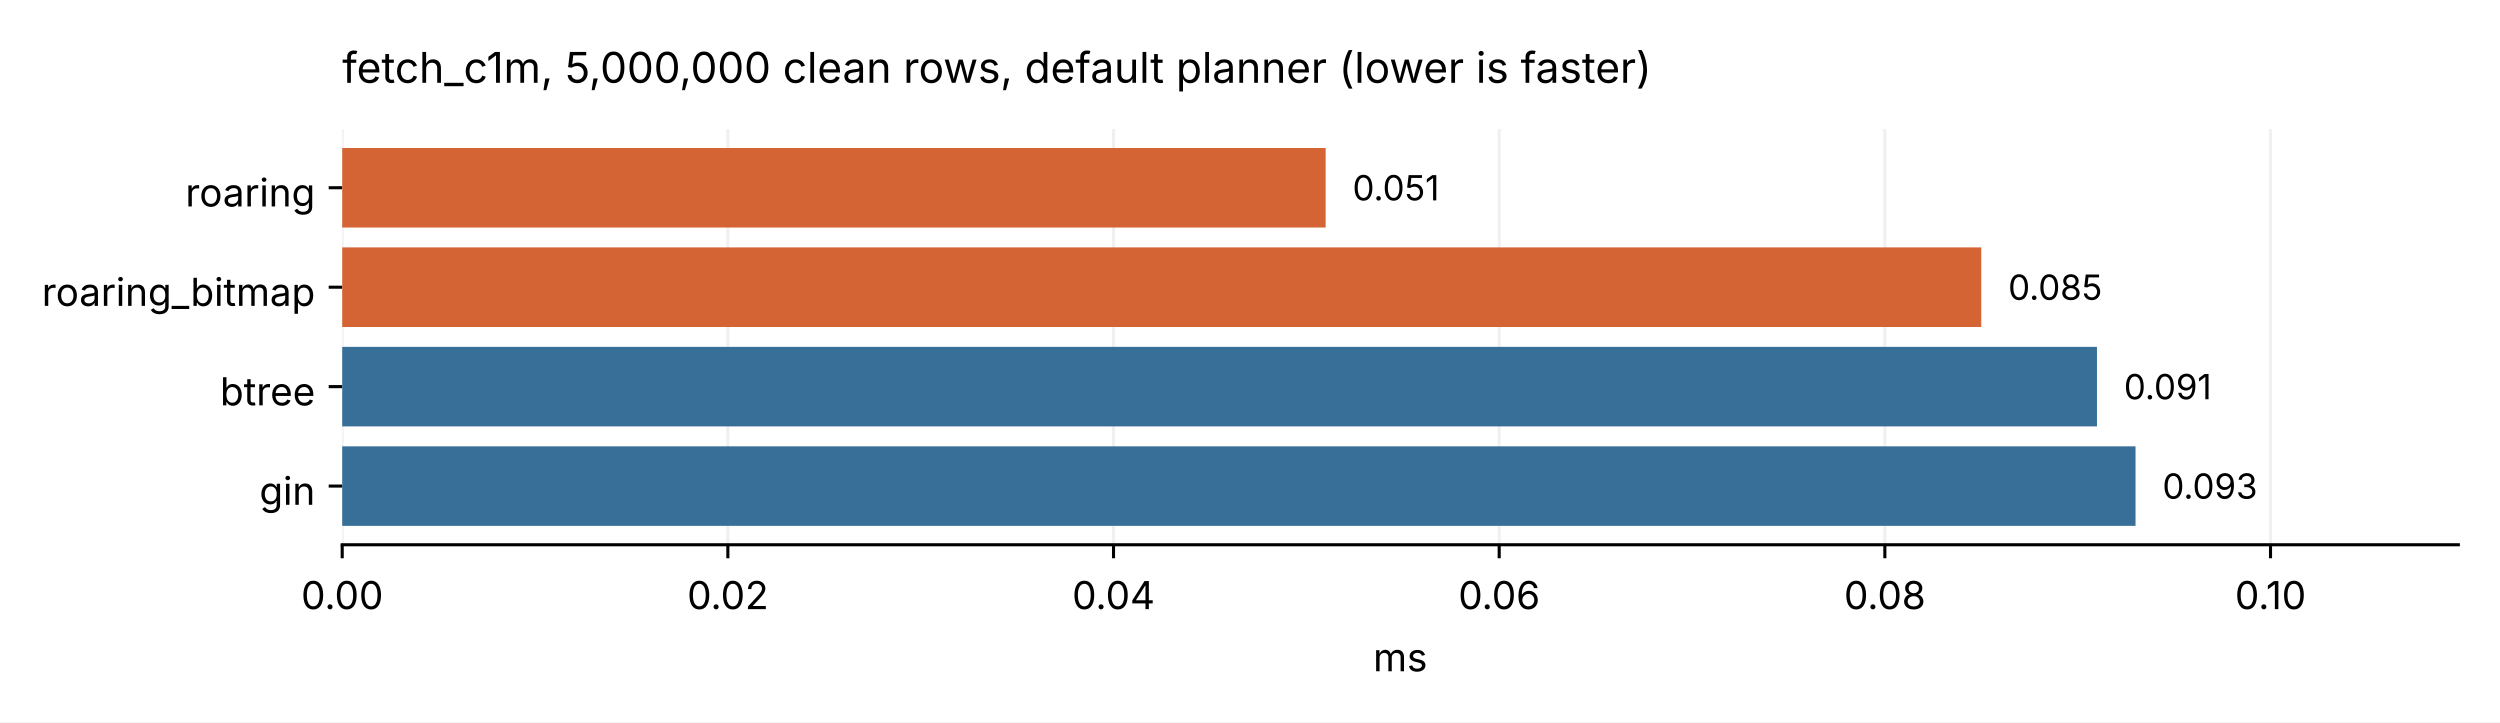
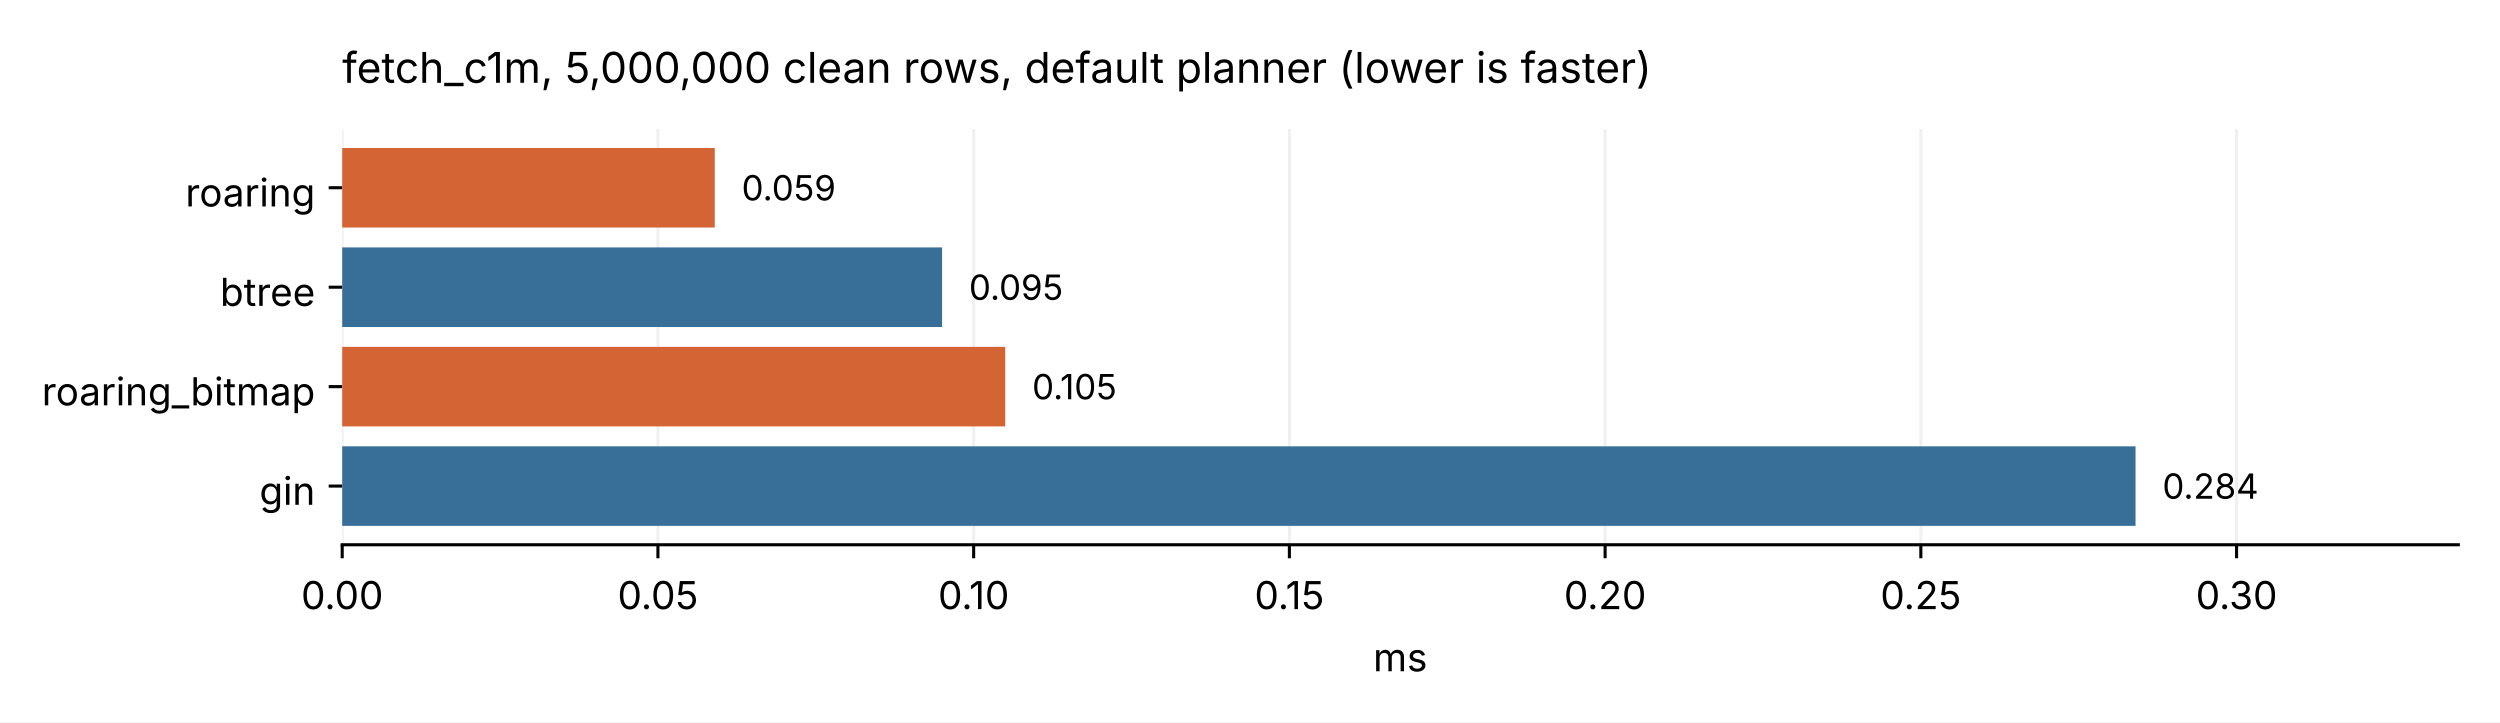
<svg xmlns="http://www.w3.org/2000/svg" xmlns:xlink="http://www.w3.org/1999/xlink" width="648pt" height="187.2pt" viewBox="0 0 648 187.2" version="1.1">
  <defs>
    <style type="text/css">*{stroke-linejoin: round; stroke-linecap: butt}</style>
  </defs>
  <g id="figure_1">
    <g id="patch_1">
      <path d="M 0 187.2  L 648 187.2  L 648 0  L 0 0  z " style="fill: #ffffff" />
    </g>
    <g id="axes_1">
      <g id="patch_2">
        <path d="M 88.698 141.201  L 637.2 141.201  L 637.2 33.456  L 88.698 33.456  z " style="fill: #ffffff" />
      </g>
      <g id="matplotlib.axis_1">
        <g id="xtick_1">
          <g id="line2d_1">
            <path d="M 88.698 141.201  L 88.698 33.456  " clip-path="url(#p76e254c74f)" style="fill: none; stroke: #b0b0b0; stroke-opacity: 0.18; stroke-width: 0.8; stroke-linecap: square" />
          </g>
          <g id="line2d_2">
            <defs>
              <path id="ma1e09246f1" d="M 0 0  L 0 3.5  " style="stroke: #000000; stroke-width: 0.8" />
            </defs>
            <g>
              <use xlink:href="#ma1e09246f1" x="88.698" y="141.201" style="stroke: #000000; stroke-width: 0.8" />
            </g>
          </g>
          <g id="text_1">
            <text style="font-size: 10px; font-family: 'Inter', 'DejaVu Sans', 'Bitstream Vera Sans', 'Computer Modern Sans Serif', 'Lucida Grande', 'Verdana', 'Geneva', 'Lucid', 'Arial', 'Helvetica', 'Avant Garde', sans-serif; text-anchor: middle" x="88.698" y="157.888" transform="rotate(-0 88.6975 157.8883)">0.00</text>
          </g>
        </g>
        <g id="xtick_2">
          <g id="line2d_3">
-             <path d="M 188.662 141.201  L 188.662 33.456  " clip-path="url(#p76e254c74f)" style="fill: none; stroke: #b0b0b0; stroke-opacity: 0.18; stroke-width: 0.8; stroke-linecap: square" />
+             <path d="M 170.534 141.201  L 170.534 33.456  " clip-path="url(#p76e254c74f)" style="fill: none; stroke: #b0b0b0; stroke-opacity: 0.18; stroke-width: 0.8; stroke-linecap: square" />
          </g>
          <g id="line2d_4">
            <g>
-               <use xlink:href="#ma1e09246f1" x="188.662" y="141.201" style="stroke: #000000; stroke-width: 0.8" />
+               <use xlink:href="#ma1e09246f1" x="170.534" y="141.201" style="stroke: #000000; stroke-width: 0.8" />
            </g>
          </g>
          <g id="text_2">
-             <text style="font-size: 10px; font-family: 'Inter', 'DejaVu Sans', 'Bitstream Vera Sans', 'Computer Modern Sans Serif', 'Lucida Grande', 'Verdana', 'Geneva', 'Lucid', 'Arial', 'Helvetica', 'Avant Garde', sans-serif; text-anchor: middle" x="188.662" y="157.888" transform="rotate(-0 188.6615 157.8883)">0.02</text>
+             <text style="font-size: 10px; font-family: 'Inter', 'DejaVu Sans', 'Bitstream Vera Sans', 'Computer Modern Sans Serif', 'Lucida Grande', 'Verdana', 'Geneva', 'Lucid', 'Arial', 'Helvetica', 'Avant Garde', sans-serif; text-anchor: middle" x="170.534" y="157.888" transform="rotate(-0 170.5342 157.8883)">0.05</text>
          </g>
        </g>
        <g id="xtick_3">
          <g id="line2d_5">
-             <path d="M 288.626 141.201  L 288.626 33.456  " clip-path="url(#p76e254c74f)" style="fill: none; stroke: #b0b0b0; stroke-opacity: 0.18; stroke-width: 0.8; stroke-linecap: square" />
+             <path d="M 252.371 141.201  L 252.371 33.456  " clip-path="url(#p76e254c74f)" style="fill: none; stroke: #b0b0b0; stroke-opacity: 0.18; stroke-width: 0.8; stroke-linecap: square" />
          </g>
          <g id="line2d_6">
            <g>
-               <use xlink:href="#ma1e09246f1" x="288.626" y="141.201" style="stroke: #000000; stroke-width: 0.8" />
+               <use xlink:href="#ma1e09246f1" x="252.371" y="141.201" style="stroke: #000000; stroke-width: 0.8" />
            </g>
          </g>
          <g id="text_3">
-             <text style="font-size: 10px; font-family: 'Inter', 'DejaVu Sans', 'Bitstream Vera Sans', 'Computer Modern Sans Serif', 'Lucida Grande', 'Verdana', 'Geneva', 'Lucid', 'Arial', 'Helvetica', 'Avant Garde', sans-serif; text-anchor: middle" x="288.626" y="157.888" transform="rotate(-0 288.6255 157.8883)">0.04</text>
+             <text style="font-size: 10px; font-family: 'Inter', 'DejaVu Sans', 'Bitstream Vera Sans', 'Computer Modern Sans Serif', 'Lucida Grande', 'Verdana', 'Geneva', 'Lucid', 'Arial', 'Helvetica', 'Avant Garde', sans-serif; text-anchor: middle" x="252.371" y="157.888" transform="rotate(-0 252.371 157.8883)">0.10</text>
          </g>
        </g>
        <g id="xtick_4">
          <g id="line2d_7">
-             <path d="M 388.59 141.201  L 388.59 33.456  " clip-path="url(#p76e254c74f)" style="fill: none; stroke: #b0b0b0; stroke-opacity: 0.18; stroke-width: 0.8; stroke-linecap: square" />
+             <path d="M 334.208 141.201  L 334.208 33.456  " clip-path="url(#p76e254c74f)" style="fill: none; stroke: #b0b0b0; stroke-opacity: 0.18; stroke-width: 0.8; stroke-linecap: square" />
          </g>
          <g id="line2d_8">
            <g>
-               <use xlink:href="#ma1e09246f1" x="388.59" y="141.201" style="stroke: #000000; stroke-width: 0.8" />
+               <use xlink:href="#ma1e09246f1" x="334.208" y="141.201" style="stroke: #000000; stroke-width: 0.8" />
            </g>
          </g>
          <g id="text_4">
-             <text style="font-size: 10px; font-family: 'Inter', 'DejaVu Sans', 'Bitstream Vera Sans', 'Computer Modern Sans Serif', 'Lucida Grande', 'Verdana', 'Geneva', 'Lucid', 'Arial', 'Helvetica', 'Avant Garde', sans-serif; text-anchor: middle" x="388.59" y="157.888" transform="rotate(-0 388.5895 157.8883)">0.06</text>
+             <text style="font-size: 10px; font-family: 'Inter', 'DejaVu Sans', 'Bitstream Vera Sans', 'Computer Modern Sans Serif', 'Lucida Grande', 'Verdana', 'Geneva', 'Lucid', 'Arial', 'Helvetica', 'Avant Garde', sans-serif; text-anchor: middle" x="334.208" y="157.888" transform="rotate(-0 334.2077 157.8883)">0.15</text>
          </g>
        </g>
        <g id="xtick_5">
          <g id="line2d_9">
-             <path d="M 488.554 141.201  L 488.554 33.456  " clip-path="url(#p76e254c74f)" style="fill: none; stroke: #b0b0b0; stroke-opacity: 0.18; stroke-width: 0.8; stroke-linecap: square" />
+             <path d="M 416.044 141.201  L 416.044 33.456  " clip-path="url(#p76e254c74f)" style="fill: none; stroke: #b0b0b0; stroke-opacity: 0.18; stroke-width: 0.8; stroke-linecap: square" />
          </g>
          <g id="line2d_10">
            <g>
-               <use xlink:href="#ma1e09246f1" x="488.554" y="141.201" style="stroke: #000000; stroke-width: 0.8" />
+               <use xlink:href="#ma1e09246f1" x="416.044" y="141.201" style="stroke: #000000; stroke-width: 0.8" />
            </g>
          </g>
          <g id="text_5">
-             <text style="font-size: 10px; font-family: 'Inter', 'DejaVu Sans', 'Bitstream Vera Sans', 'Computer Modern Sans Serif', 'Lucida Grande', 'Verdana', 'Geneva', 'Lucid', 'Arial', 'Helvetica', 'Avant Garde', sans-serif; text-anchor: middle" x="488.554" y="157.888" transform="rotate(-0 488.5535 157.8883)">0.08</text>
+             <text style="font-size: 10px; font-family: 'Inter', 'DejaVu Sans', 'Bitstream Vera Sans', 'Computer Modern Sans Serif', 'Lucida Grande', 'Verdana', 'Geneva', 'Lucid', 'Arial', 'Helvetica', 'Avant Garde', sans-serif; text-anchor: middle" x="416.044" y="157.888" transform="rotate(-0 416.0444 157.8883)">0.20</text>
          </g>
        </g>
        <g id="xtick_6">
          <g id="line2d_11">
-             <path d="M 588.518 141.201  L 588.518 33.456  " clip-path="url(#p76e254c74f)" style="fill: none; stroke: #b0b0b0; stroke-opacity: 0.18; stroke-width: 0.8; stroke-linecap: square" />
+             <path d="M 497.881 141.201  L 497.881 33.456  " clip-path="url(#p76e254c74f)" style="fill: none; stroke: #b0b0b0; stroke-opacity: 0.18; stroke-width: 0.8; stroke-linecap: square" />
          </g>
          <g id="line2d_12">
            <g>
-               <use xlink:href="#ma1e09246f1" x="588.518" y="141.201" style="stroke: #000000; stroke-width: 0.8" />
+               <use xlink:href="#ma1e09246f1" x="497.881" y="141.201" style="stroke: #000000; stroke-width: 0.8" />
            </g>
          </g>
          <g id="text_6">
-             <text style="font-size: 10px; font-family: 'Inter', 'DejaVu Sans', 'Bitstream Vera Sans', 'Computer Modern Sans Serif', 'Lucida Grande', 'Verdana', 'Geneva', 'Lucid', 'Arial', 'Helvetica', 'Avant Garde', sans-serif; text-anchor: middle" x="588.518" y="157.888" transform="rotate(-0 588.5175 157.8883)">0.10</text>
+             <text style="font-size: 10px; font-family: 'Inter', 'DejaVu Sans', 'Bitstream Vera Sans', 'Computer Modern Sans Serif', 'Lucida Grande', 'Verdana', 'Geneva', 'Lucid', 'Arial', 'Helvetica', 'Avant Garde', sans-serif; text-anchor: middle" x="497.881" y="157.888" transform="rotate(-0 497.8812 157.8883)">0.25</text>
          </g>
        </g>
-         <g id="text_7">
+         <g id="xtick_7">
+           <g id="line2d_13">
+             <path d="M 579.718 141.201  L 579.718 33.456  " clip-path="url(#p76e254c74f)" style="fill: none; stroke: #b0b0b0; stroke-opacity: 0.18; stroke-width: 0.8; stroke-linecap: square" />
+           </g>
+           <g id="line2d_14">
+             <g>
+               <use xlink:href="#ma1e09246f1" x="579.718" y="141.201" style="stroke: #000000; stroke-width: 0.8" />
+             </g>
+           </g>
+           <g id="text_7">
+             <text style="font-size: 10px; font-family: 'Inter', 'DejaVu Sans', 'Bitstream Vera Sans', 'Computer Modern Sans Serif', 'Lucida Grande', 'Verdana', 'Geneva', 'Lucid', 'Arial', 'Helvetica', 'Avant Garde', sans-serif; text-anchor: middle" x="579.718" y="157.888" transform="rotate(-0 579.7179 157.8883)">0.30</text>
+           </g>
+         </g>
+         <g id="text_8">
          <text style="font-size: 10px; font-family: 'Inter', 'DejaVu Sans', 'Bitstream Vera Sans', 'Computer Modern Sans Serif', 'Lucida Grande', 'Verdana', 'Geneva', 'Lucid', 'Arial', 'Helvetica', 'Avant Garde', sans-serif; text-anchor: middle" x="362.949" y="173.988" transform="rotate(-0 362.9488 173.9879)">ms</text>
        </g>
      </g>
      <g id="matplotlib.axis_2">
        <g id="ytick_1">
-           <g id="line2d_13">
+           <g id="line2d_15">
            <defs>
              <path id="m87c05bf761" d="M 0 0  L -3.5 0  " style="stroke: #000000; stroke-width: 0.8" />
            </defs>
            <g>
              <use xlink:href="#m87c05bf761" x="88.698" y="48.664" style="stroke: #000000; stroke-width: 0.8" />
            </g>
          </g>
-           <g id="text_8">
+           <g id="text_9">
            <text style="font-size: 10px; font-family: 'Inter', 'DejaVu Sans', 'Bitstream Vera Sans', 'Computer Modern Sans Serif', 'Lucida Grande', 'Verdana', 'Geneva', 'Lucid', 'Arial', 'Helvetica', 'Avant Garde', sans-serif; text-anchor: end" x="81.698" y="53.508" transform="rotate(-0 81.6975 53.50796)">roaring</text>
          </g>
        </g>
        <g id="ytick_2">
-           <g id="line2d_14">
+           <g id="line2d_16">
            <g>
              <use xlink:href="#m87c05bf761" x="88.698" y="74.44" style="stroke: #000000; stroke-width: 0.8" />
            </g>
          </g>
-           <g id="text_9">
-             <text style="font-size: 10px; font-family: 'Inter', 'DejaVu Sans', 'Bitstream Vera Sans', 'Computer Modern Sans Serif', 'Lucida Grande', 'Verdana', 'Geneva', 'Lucid', 'Arial', 'Helvetica', 'Avant Garde', sans-serif; text-anchor: end" x="81.698" y="79.284" transform="rotate(-0 81.6975 79.28416)">roaring_bitmap</text>
+           <g id="text_10">
+             <text style="font-size: 10px; font-family: 'Inter', 'DejaVu Sans', 'Bitstream Vera Sans', 'Computer Modern Sans Serif', 'Lucida Grande', 'Verdana', 'Geneva', 'Lucid', 'Arial', 'Helvetica', 'Avant Garde', sans-serif; text-anchor: end" x="81.698" y="79.284" transform="rotate(-0 81.6975 79.28416)">btree</text>
          </g>
        </g>
        <g id="ytick_3">
-           <g id="line2d_15">
+           <g id="line2d_17">
            <g>
              <use xlink:href="#m87c05bf761" x="88.698" y="100.217" style="stroke: #000000; stroke-width: 0.8" />
            </g>
          </g>
-           <g id="text_10">
-             <text style="font-size: 10px; font-family: 'Inter', 'DejaVu Sans', 'Bitstream Vera Sans', 'Computer Modern Sans Serif', 'Lucida Grande', 'Verdana', 'Geneva', 'Lucid', 'Arial', 'Helvetica', 'Avant Garde', sans-serif; text-anchor: end" x="81.698" y="105.06" transform="rotate(-0 81.6975 105.0604)">btree</text>
+           <g id="text_11">
+             <text style="font-size: 10px; font-family: 'Inter', 'DejaVu Sans', 'Bitstream Vera Sans', 'Computer Modern Sans Serif', 'Lucida Grande', 'Verdana', 'Geneva', 'Lucid', 'Arial', 'Helvetica', 'Avant Garde', sans-serif; text-anchor: end" x="81.698" y="105.06" transform="rotate(-0 81.6975 105.0604)">roaring_bitmap</text>
          </g>
        </g>
        <g id="ytick_4">
-           <g id="line2d_16">
+           <g id="line2d_18">
            <g>
              <use xlink:href="#m87c05bf761" x="88.698" y="125.993" style="stroke: #000000; stroke-width: 0.8" />
            </g>
          </g>
-           <g id="text_11">
+           <g id="text_12">
            <text style="font-size: 10px; font-family: 'Inter', 'DejaVu Sans', 'Bitstream Vera Sans', 'Computer Modern Sans Serif', 'Lucida Grande', 'Verdana', 'Geneva', 'Lucid', 'Arial', 'Helvetica', 'Avant Garde', sans-serif; text-anchor: end" x="81.698" y="130.837" transform="rotate(-0 81.6975 130.8366)">gin</text>
          </g>
        </g>
      </g>
      <g id="patch_3">
-         <path d="M 88.698 38.354  L 343.606 38.354  L 343.606 58.975  L 88.698 58.975  z " clip-path="url(#p76e254c74f)" style="fill: #d56435" />
+         <path d="M 88.698 38.354  L 185.265 38.354  L 185.265 58.975  L 88.698 58.975  z " clip-path="url(#p76e254c74f)" style="fill: #d56435" />
      </g>
      <g id="patch_4">
-         <path d="M 88.698 64.13  L 513.545 64.13  L 513.545 84.751  L 88.698 84.751  z " clip-path="url(#p76e254c74f)" style="fill: #d56435" />
+         <path d="M 88.698 64.13  L 244.187 64.13  L 244.187 84.751  L 88.698 84.751  z " clip-path="url(#p76e254c74f)" style="fill: #376f98" />
      </g>
      <g id="patch_5">
-         <path d="M 88.698 89.906  L 543.534 89.906  L 543.534 110.527  L 88.698 110.527  z " clip-path="url(#p76e254c74f)" style="fill: #376f98" />
+         <path d="M 88.698 89.906  L 260.555 89.906  L 260.555 110.527  L 88.698 110.527  z " clip-path="url(#p76e254c74f)" style="fill: #d56435" />
      </g>
      <g id="patch_6">
        <path d="M 88.698 115.682  L 553.53 115.682  L 553.53 136.303  L 88.698 136.303  z " clip-path="url(#p76e254c74f)" style="fill: #376f98" />
      </g>
      <g id="patch_7">
        <path d="M 88.698 141.201  L 637.2 141.201  " style="fill: none; stroke: #000000; stroke-width: 0.8; stroke-linejoin: miter; stroke-linecap: square" />
      </g>
-       <g id="text_12">
-         <text style="font-size: 9px; font-family: 'Inter', 'DejaVu Sans', 'Bitstream Vera Sans', 'Computer Modern Sans Serif', 'Lucida Grande', 'Verdana', 'Geneva', 'Lucid', 'Arial', 'Helvetica', 'Avant Garde', sans-serif; text-anchor: start" x="350.578" y="51.938" transform="rotate(-0 350.5782 51.93814)">0.051</text>
-       </g>
      <g id="text_13">
-         <text style="font-size: 9px; font-family: 'Inter', 'DejaVu Sans', 'Bitstream Vera Sans', 'Computer Modern Sans Serif', 'Lucida Grande', 'Verdana', 'Geneva', 'Lucid', 'Arial', 'Helvetica', 'Avant Garde', sans-serif; text-anchor: start" x="520.517" y="77.714" transform="rotate(-0 520.517 77.71434)">0.085</text>
+         <text style="font-size: 9px; font-family: 'Inter', 'DejaVu Sans', 'Bitstream Vera Sans', 'Computer Modern Sans Serif', 'Lucida Grande', 'Verdana', 'Geneva', 'Lucid', 'Arial', 'Helvetica', 'Avant Garde', sans-serif; text-anchor: start" x="192.237" y="51.938" transform="rotate(-0 192.2373 51.93814)">0.059</text>
      </g>
      <g id="text_14">
-         <text style="font-size: 9px; font-family: 'Inter', 'DejaVu Sans', 'Bitstream Vera Sans', 'Computer Modern Sans Serif', 'Lucida Grande', 'Verdana', 'Geneva', 'Lucid', 'Arial', 'Helvetica', 'Avant Garde', sans-serif; text-anchor: start" x="550.506" y="103.491" transform="rotate(-0 550.5062 103.4905)">0.091</text>
+         <text style="font-size: 9px; font-family: 'Inter', 'DejaVu Sans', 'Bitstream Vera Sans', 'Computer Modern Sans Serif', 'Lucida Grande', 'Verdana', 'Geneva', 'Lucid', 'Arial', 'Helvetica', 'Avant Garde', sans-serif; text-anchor: start" x="251.16" y="77.714" transform="rotate(-0 251.1598 77.71434)">0.095</text>
      </g>
      <g id="text_15">
-         <text style="font-size: 9px; font-family: 'Inter', 'DejaVu Sans', 'Bitstream Vera Sans', 'Computer Modern Sans Serif', 'Lucida Grande', 'Verdana', 'Geneva', 'Lucid', 'Arial', 'Helvetica', 'Avant Garde', sans-serif; text-anchor: start" x="560.503" y="129.267" transform="rotate(-0 560.5026 129.2667)">0.093</text>
+         <text style="font-size: 9px; font-family: 'Inter', 'DejaVu Sans', 'Bitstream Vera Sans', 'Computer Modern Sans Serif', 'Lucida Grande', 'Verdana', 'Geneva', 'Lucid', 'Arial', 'Helvetica', 'Avant Garde', sans-serif; text-anchor: start" x="267.527" y="103.491" transform="rotate(-0 267.5271 103.4905)">0.105</text>
      </g>
      <g id="text_16">
+         <text style="font-size: 9px; font-family: 'Inter', 'DejaVu Sans', 'Bitstream Vera Sans', 'Computer Modern Sans Serif', 'Lucida Grande', 'Verdana', 'Geneva', 'Lucid', 'Arial', 'Helvetica', 'Avant Garde', sans-serif; text-anchor: start" x="560.503" y="129.267" transform="rotate(-0 560.5026 129.2667)">0.284</text>
+       </g>
+       <g id="text_17">
        <text style="font-size: 11px; font-family: 'Inter', 'DejaVu Sans', 'Bitstream Vera Sans', 'Computer Modern Sans Serif', 'Lucida Grande', 'Verdana', 'Geneva', 'Lucid', 'Arial', 'Helvetica', 'Avant Garde', sans-serif; text-anchor: start" x="88.698" y="21.456" transform="rotate(-0 88.6975 21.45625)">fetch_c1m, 5,000,000 clean rows, default planner (lower is faster)</text>
      </g>
    </g>
  </g>
  <defs>
    <clipPath id="p76e254c74f">
      <rect x="88.698" y="33.456" width="548.503" height="107.745" />
    </clipPath>
  </defs>
</svg>
